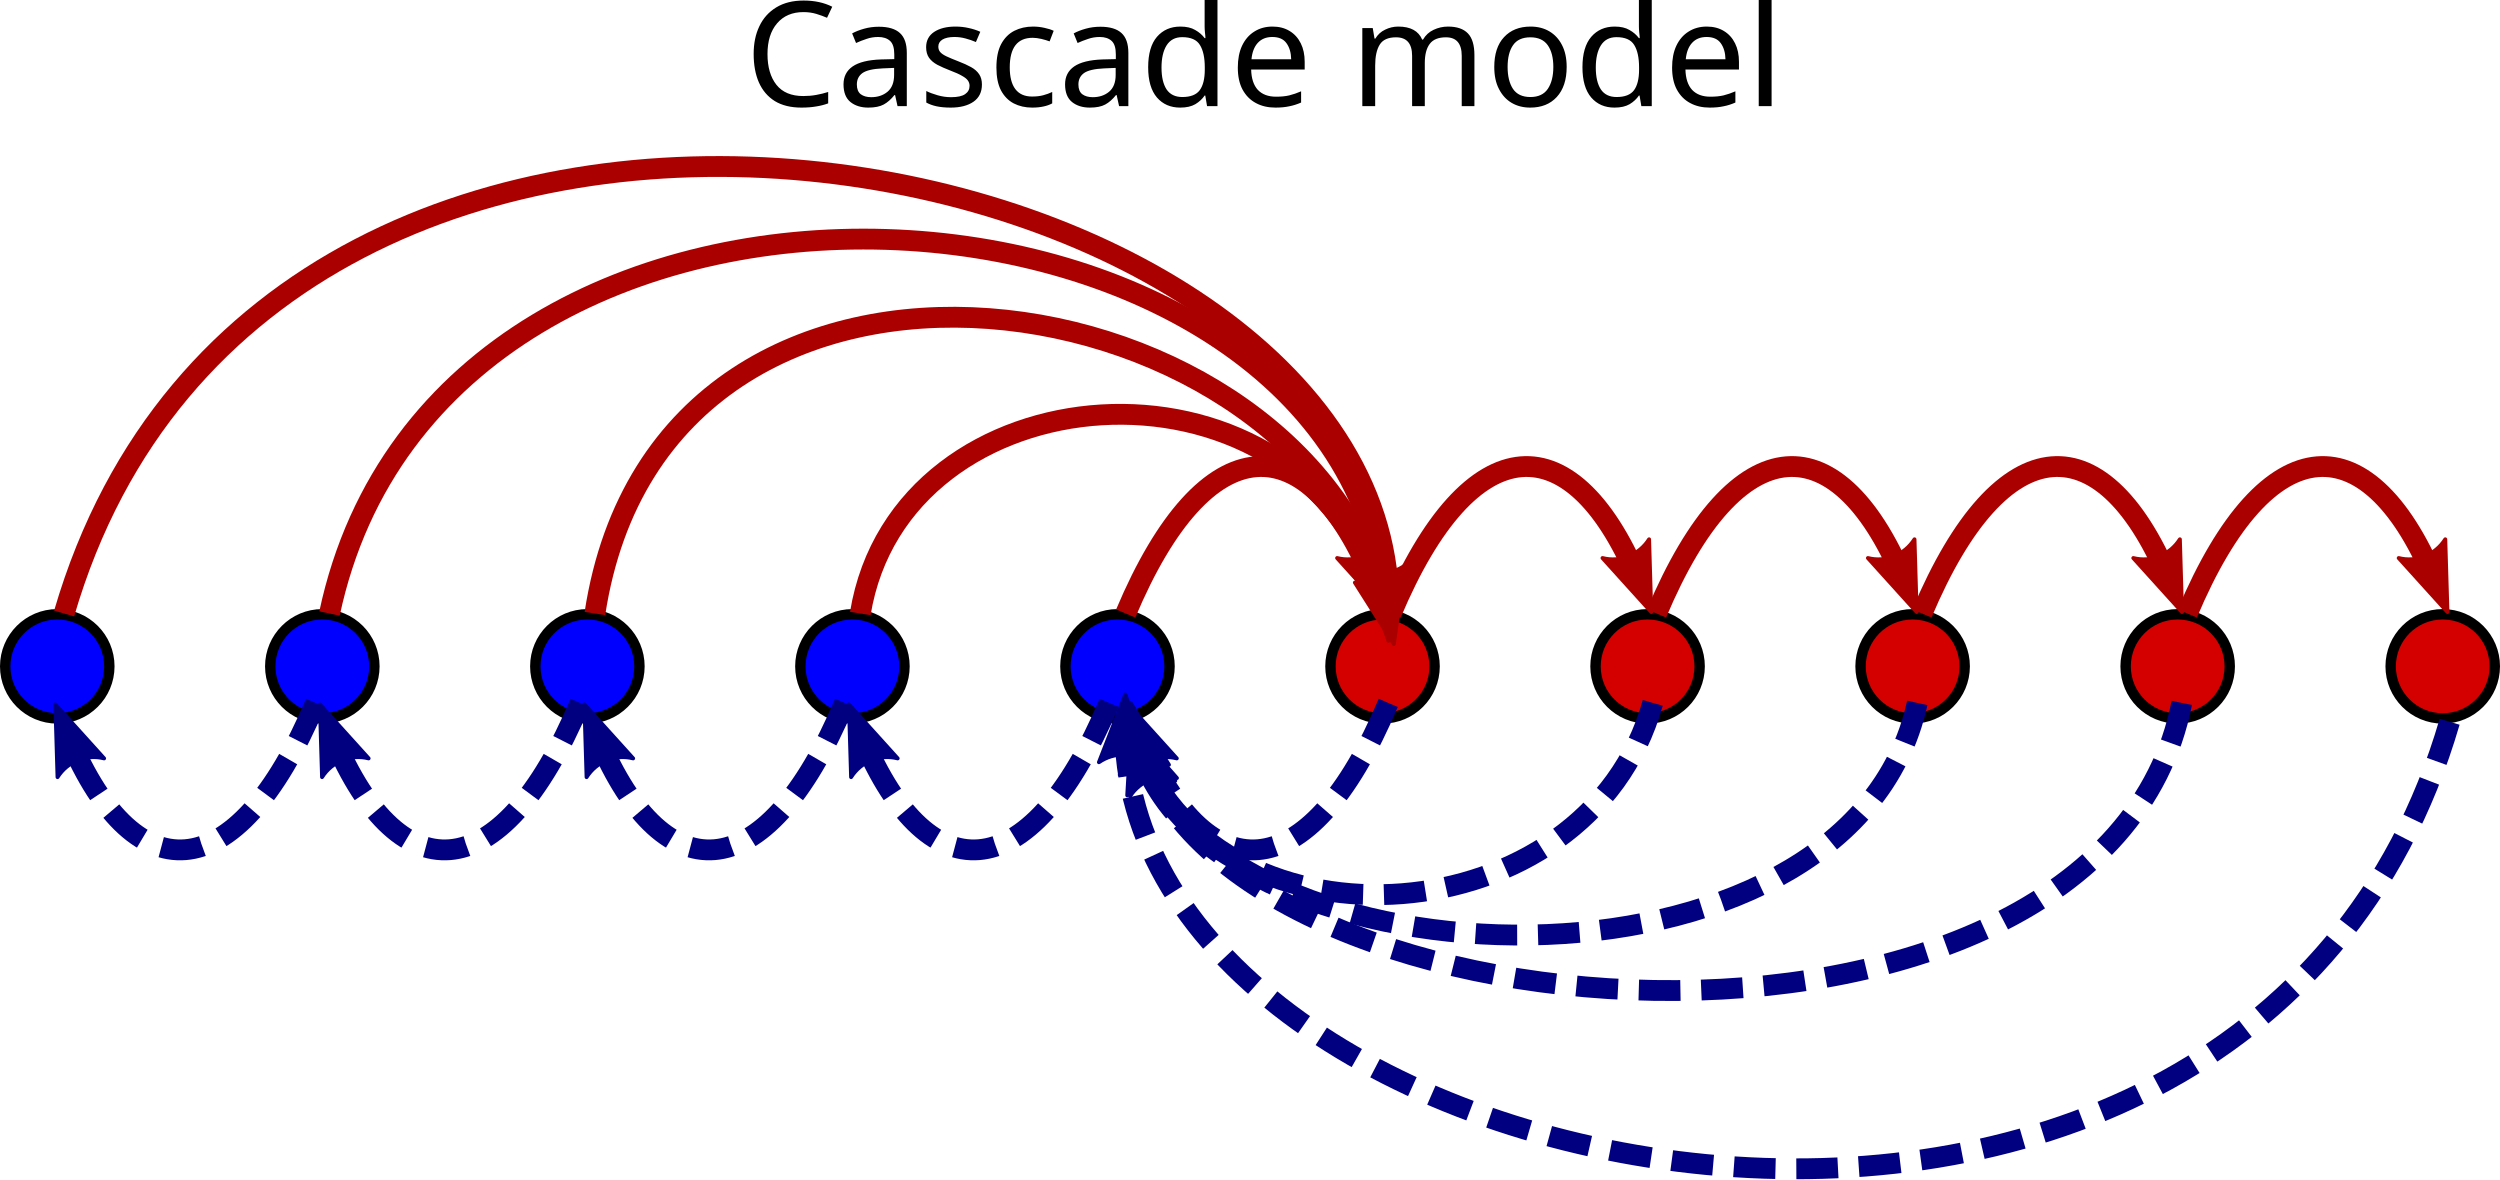
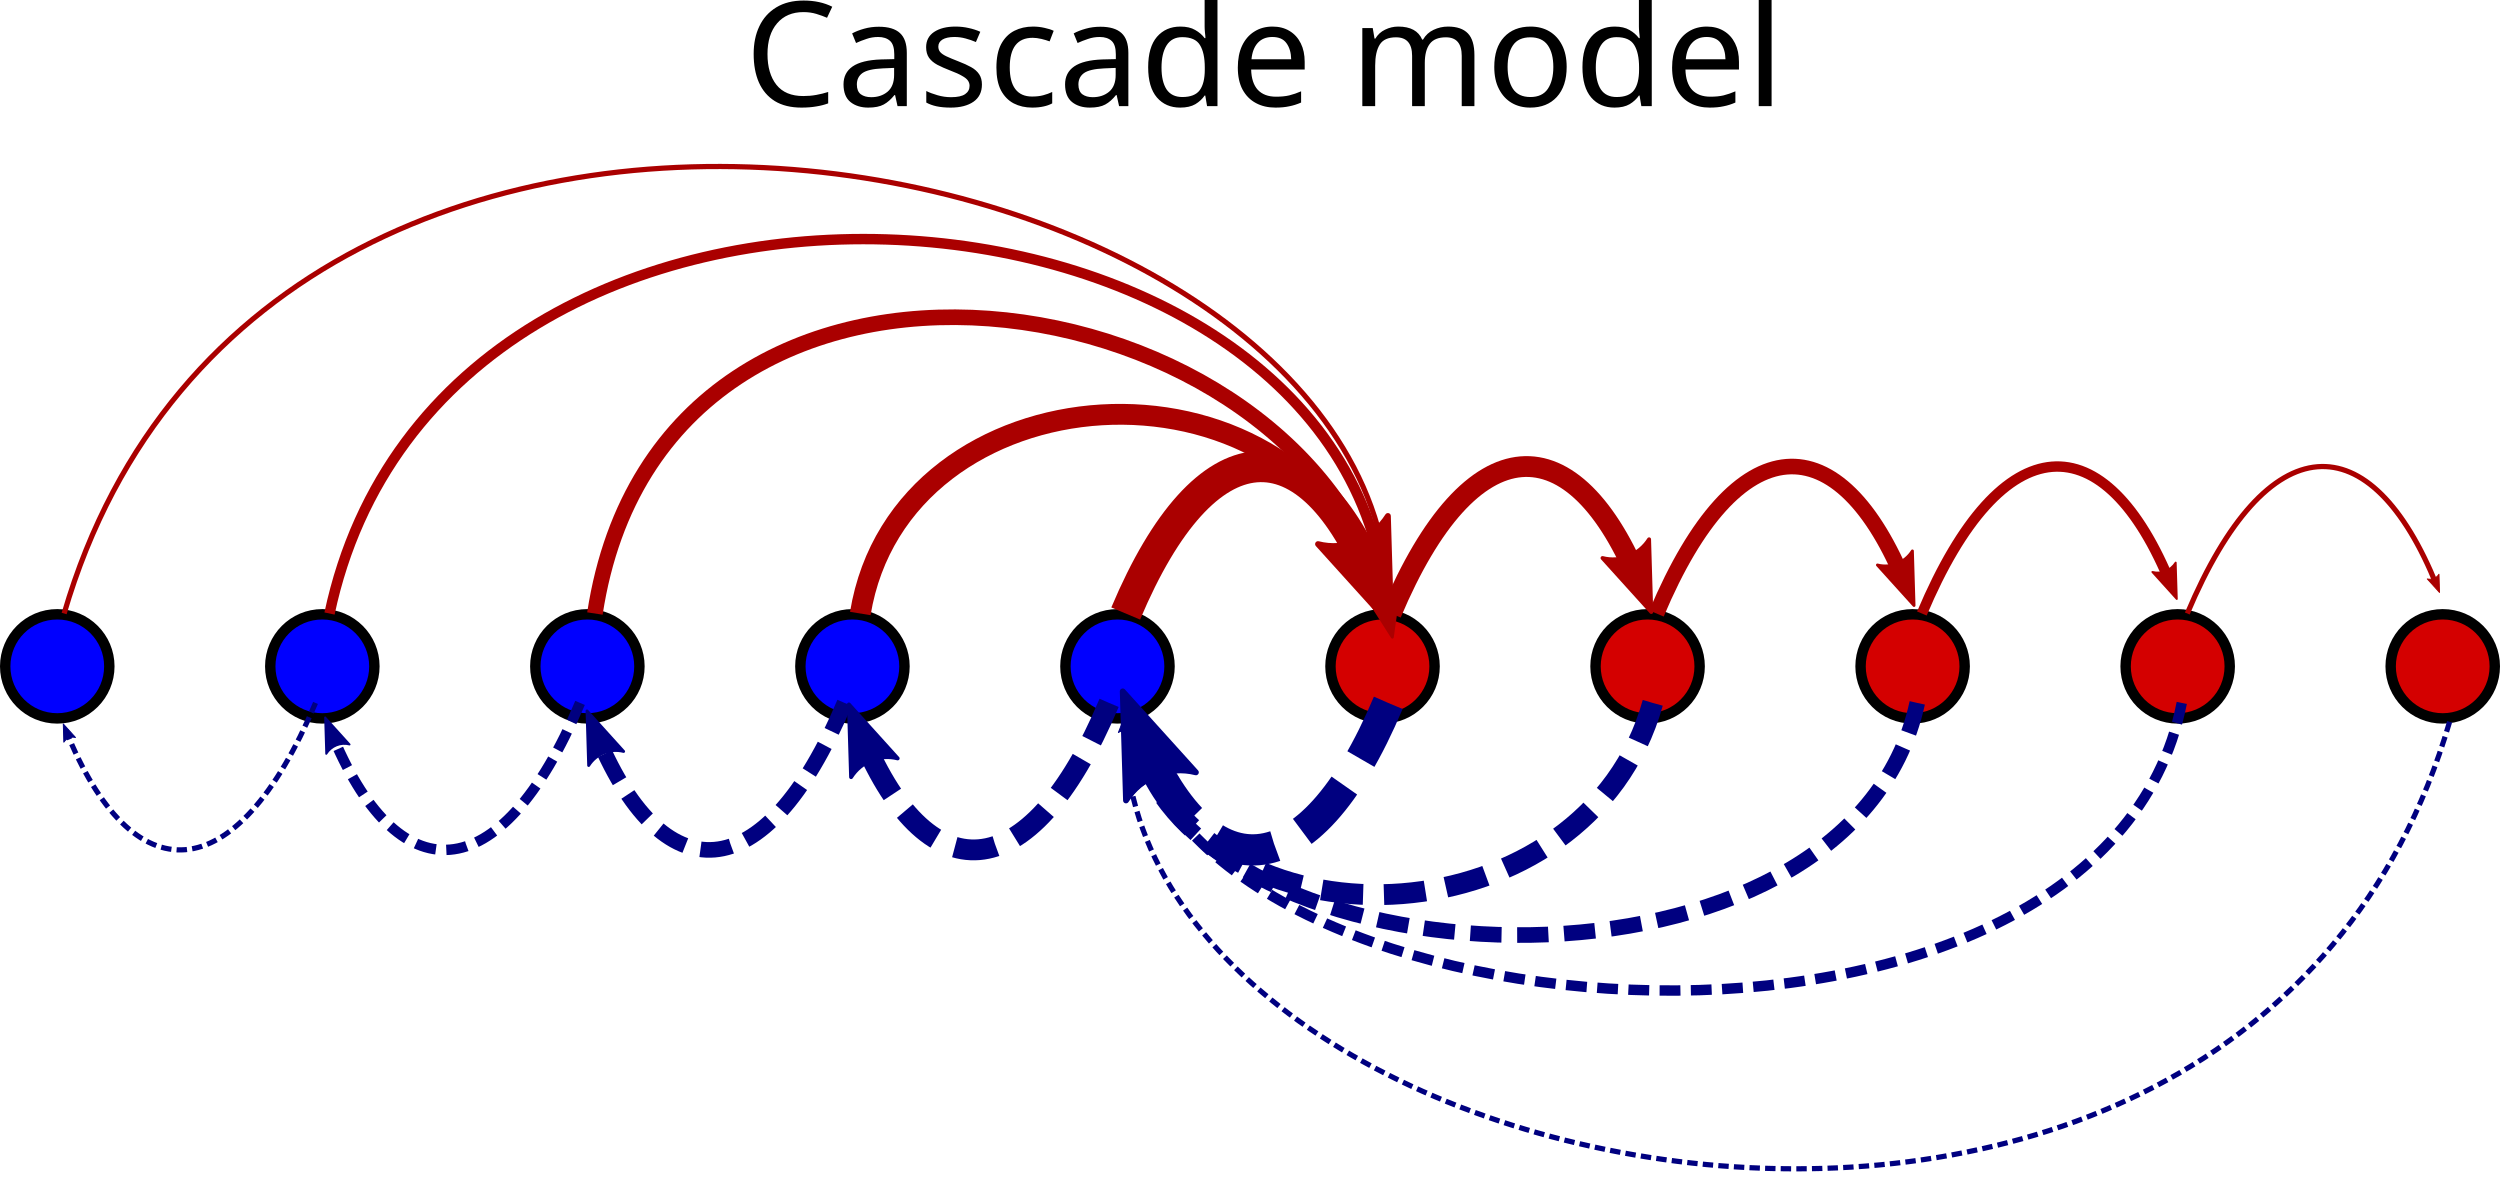
<svg xmlns="http://www.w3.org/2000/svg" width="240.091" height="113.248" id="svg2" version="1.1">
  <defs id="defs4">
    <marker style="overflow:visible" id="Arrow2Send" refX="0" refY="0" orient="auto">
      <path transform="matrix(-0.3,0,0,-0.3,0.69,0)" d="M 8.719,4.034 -2.207,0.016 8.719,-4.002 c -1.745,2.372 -1.735,5.617 -6e-7,8.035 z" style="font-size:12px;fill-rule:evenodd;stroke-width:0.625;stroke-linejoin:round" id="path4544" />
    </marker>
    <marker style="overflow:visible" id="Arrow2Sstart" refX="0" refY="0" orient="auto">
      <path transform="matrix(0.3,0,0,0.3,-0.69,0)" d="M 8.719,4.034 -2.207,0.016 8.719,-4.002 c -1.745,2.372 -1.735,5.617 -6e-7,8.035 z" style="font-size:12px;fill-rule:evenodd;stroke-width:0.625;stroke-linejoin:round" id="path4541" />
    </marker>
    <marker style="overflow:visible" id="Arrow2Send-4" refX="0" refY="0" orient="auto">
      <path transform="matrix(-0.3,0,0,-0.3,0.69,0)" d="M 8.719,4.034 -2.207,0.016 8.719,-4.002 c -1.745,2.372 -1.735,5.617 -6e-7,8.035 z" style="font-size:12px;fill-rule:evenodd;stroke-width:0.625;stroke-linejoin:round" id="path4544-5" />
    </marker>
    <marker style="overflow:visible" id="Arrow2Send-3" refX="0" refY="0" orient="auto">
      <path transform="matrix(-0.3,0,0,-0.3,0.69,0)" d="M 8.719,4.034 -2.207,0.016 8.719,-4.002 c -1.745,2.372 -1.735,5.617 -6e-7,8.035 z" style="font-size:12px;fill-rule:evenodd;stroke-width:0.625;stroke-linejoin:round" id="path4544-52" />
    </marker>
    <marker style="overflow:visible" id="Arrow2Send-9" refX="0" refY="0" orient="auto">
      <path transform="matrix(-0.3,0,0,-0.3,0.69,0)" d="M 8.719,4.034 -2.207,0.016 8.719,-4.002 c -1.745,2.372 -1.735,5.617 -6e-7,8.035 z" style="font-size:12px;fill-rule:evenodd;stroke-width:0.625;stroke-linejoin:round" id="path4544-4" />
    </marker>
    <marker style="overflow:visible" id="Arrow2Send-0" refX="0" refY="0" orient="auto">
      <path transform="matrix(-0.3,0,0,-0.3,0.69,0)" d="M 8.719,4.034 -2.207,0.016 8.719,-4.002 c -1.745,2.372 -1.735,5.617 -6e-7,8.035 z" style="font-size:12px;fill-rule:evenodd;stroke-width:0.625;stroke-linejoin:round" id="path4544-59" />
    </marker>
    <marker style="overflow:visible" id="Arrow2Send-6" refX="0" refY="0" orient="auto">
      <path transform="matrix(-0.3,0,0,-0.3,0.69,0)" d="M 8.719,4.034 -2.207,0.016 8.719,-4.002 c -1.745,2.372 -1.735,5.617 -6e-7,8.035 z" style="font-size:12px;fill-rule:evenodd;stroke-width:0.625;stroke-linejoin:round" id="path4544-594" />
    </marker>
    <marker style="overflow:visible" id="Arrow2Send-43" refX="0" refY="0" orient="auto">
      <path transform="matrix(-0.3,0,0,-0.3,0.69,0)" d="M 8.719,4.034 -2.207,0.016 8.719,-4.002 c -1.745,2.372 -1.735,5.617 -6e-7,8.035 z" style="font-size:12px;fill-rule:evenodd;stroke-width:0.625;stroke-linejoin:round" id="path4544-54" />
    </marker>
    <marker style="overflow:visible" id="Arrow2Send-41" refX="0" refY="0" orient="auto">
      <path transform="matrix(-0.3,0,0,-0.3,0.69,0)" d="M 8.719,4.034 -2.207,0.016 8.719,-4.002 c -1.745,2.372 -1.735,5.617 -6e-7,8.035 z" style="font-size:12px;fill-rule:evenodd;stroke-width:0.625;stroke-linejoin:round" id="path4544-6" />
    </marker>
    <marker style="overflow:visible" id="Arrow2Send-1" refX="0" refY="0" orient="auto">
      <path transform="matrix(-0.3,0,0,-0.3,0.69,0)" d="M 8.719,4.034 -2.207,0.016 8.719,-4.002 c -1.745,2.372 -1.735,5.617 -6e-7,8.035 z" style="font-size:12px;fill-rule:evenodd;stroke-width:0.625;stroke-linejoin:round" id="path4544-58" />
    </marker>
    <marker style="overflow:visible" id="Arrow2Send-01" refX="0" refY="0" orient="auto">
      <path transform="matrix(-0.3,0,0,-0.3,0.69,0)" d="M 8.719,4.034 -2.207,0.016 8.719,-4.002 c -1.745,2.372 -1.735,5.617 -6e-7,8.035 z" style="font-size:12px;fill-rule:evenodd;stroke-width:0.625;stroke-linejoin:round" id="path4544-40" />
    </marker>
    <marker style="overflow:visible" id="Arrow2Send-91" refX="0" refY="0" orient="auto">
      <path transform="matrix(-0.3,0,0,-0.3,0.69,0)" d="M 8.719,4.034 -2.207,0.016 8.719,-4.002 c -1.745,2.372 -1.735,5.617 -6e-7,8.035 z" style="font-size:12px;fill-rule:evenodd;stroke-width:0.625;stroke-linejoin:round" id="path4544-7" />
    </marker>
    <marker style="overflow:visible" id="Arrow2Send-96" refX="0" refY="0" orient="auto">
      <path transform="matrix(-0.3,0,0,-0.3,0.69,0)" d="M 8.719,4.034 -2.207,0.016 8.719,-4.002 c -1.745,2.372 -1.735,5.617 -6e-7,8.035 z" style="font-size:12px;fill-rule:evenodd;stroke-width:0.625;stroke-linejoin:round" id="path4544-8" />
    </marker>
    <marker style="overflow:visible" id="Arrow2Send-30" refX="0" refY="0" orient="auto">
      <path transform="matrix(-0.3,0,0,-0.3,0.69,0)" d="M 8.719,4.034 -2.207,0.016 8.719,-4.002 c -1.745,2.372 -1.735,5.617 -6e-7,8.035 z" style="font-size:12px;fill-rule:evenodd;stroke-width:0.625;stroke-linejoin:round" id="path4544-2" />
    </marker>
    <marker style="overflow:visible" id="Arrow2Send-92" refX="0" refY="0" orient="auto">
      <path transform="matrix(-0.3,0,0,-0.3,0.69,0)" d="M 8.719,4.034 -2.207,0.016 8.719,-4.002 c -1.745,2.372 -1.735,5.617 -6e-7,8.035 z" style="font-size:12px;fill-rule:evenodd;stroke-width:0.625;stroke-linejoin:round" id="path4544-24" />
    </marker>
    <marker style="overflow:visible" id="Arrow2Send-8" refX="0" refY="0" orient="auto">
      <path transform="matrix(-0.3,0,0,-0.3,0.69,0)" d="M 8.719,4.034 -2.207,0.016 8.719,-4.002 c -1.745,2.372 -1.735,5.617 -6e-7,8.035 z" style="font-size:12px;fill-rule:evenodd;stroke-width:0.625;stroke-linejoin:round" id="path4544-72" />
    </marker>
    <marker style="overflow:visible" id="Arrow2Send-34" refX="0" refY="0" orient="auto">
      <path transform="matrix(-0.3,0,0,-0.3,0.69,0)" d="M 8.719,4.034 -2.207,0.016 8.719,-4.002 c -1.745,2.372 -1.735,5.617 -6e-7,8.035 z" style="font-size:12px;fill-rule:evenodd;stroke-width:0.625;stroke-linejoin:round" id="path4544-3" />
    </marker>
    <marker style="overflow:visible" id="Arrow2Send-32" refX="0" refY="0" orient="auto">
      <path transform="matrix(-0.3,0,0,-0.3,0.69,0)" d="M 8.719,4.034 -2.207,0.016 8.719,-4.002 c -1.745,2.372 -1.735,5.617 -6e-7,8.035 z" style="font-size:12px;fill-rule:evenodd;stroke-width:0.625;stroke-linejoin:round" id="path4544-76" />
    </marker>
    <marker style="overflow:visible" id="Arrow2Send-36" refX="0" refY="0" orient="auto">
      <path transform="matrix(-0.3,0,0,-0.3,0.69,0)" d="M 8.719,4.034 -2.207,0.016 8.719,-4.002 c -1.745,2.372 -1.735,5.617 -6e-7,8.035 z" style="font-size:12px;fill-rule:evenodd;stroke-width:0.625;stroke-linejoin:round" id="path4544-9" />
    </marker>
    <marker style="overflow:visible" id="Arrow2Send-33" refX="0" refY="0" orient="auto">
      <path transform="matrix(-0.3,0,0,-0.3,0.69,0)" d="M 8.719,4.034 -2.207,0.016 8.719,-4.002 c -1.745,2.372 -1.735,5.617 -6e-7,8.035 z" style="font-size:12px;fill-rule:evenodd;stroke-width:0.625;stroke-linejoin:round" id="path4544-0" />
    </marker>
    <marker style="overflow:visible" id="Arrow2SendL" refX="0" refY="0" orient="auto">
      <path transform="matrix(-0.3,0,0,-0.3,0.69,0)" d="M 8.719,4.034 -2.207,0.016 8.719,-4.002 c -1.745,2.372 -1.735,5.617 -6e-7,8.035 z" style="font-size:12px;fill:#000080;fill-rule:evenodd;stroke:#000080;stroke-width:0.625;stroke-linejoin:round" id="path3097" />
    </marker>
    <marker style="overflow:visible" id="Arrow2SendV" refX="0" refY="0" orient="auto">
      <path transform="matrix(-0.3,0,0,-0.3,0.69,0)" d="M 8.719,4.034 -2.207,0.016 8.719,-4.002 c -1.745,2.372 -1.735,5.617 -6e-7,8.035 z" style="font-size:12px;fill:#000080;fill-rule:evenodd;stroke:#000080;stroke-width:0.625;stroke-linejoin:round" id="path3100" />
    </marker>
    <marker style="overflow:visible" id="Arrow2Send8" refX="0" refY="0" orient="auto">
      <path transform="matrix(-0.3,0,0,-0.3,0.69,0)" d="M 8.719,4.034 -2.207,0.016 8.719,-4.002 c -1.745,2.372 -1.735,5.617 -6e-7,8.035 z" style="font-size:12px;fill:#000080;fill-rule:evenodd;stroke:#000080;stroke-width:0.625;stroke-linejoin:round" id="path3103" />
    </marker>
    <marker style="overflow:visible" id="Arrow2Sendr" refX="0" refY="0" orient="auto">
      <path transform="matrix(-0.3,0,0,-0.3,0.69,0)" d="M 8.719,4.034 -2.207,0.016 8.719,-4.002 c -1.745,2.372 -1.735,5.617 -6e-7,8.035 z" style="font-size:12px;fill:#000080;fill-rule:evenodd;stroke:#000080;stroke-width:0.625;stroke-linejoin:round" id="path3106" />
    </marker>
    <marker style="overflow:visible" id="Arrow2SendN" refX="0" refY="0" orient="auto">
      <path transform="matrix(-0.3,0,0,-0.3,0.69,0)" d="M 8.719,4.034 -2.207,0.016 8.719,-4.002 c -1.745,2.372 -1.735,5.617 -6e-7,8.035 z" style="font-size:12px;fill:#aa0000;fill-rule:evenodd;stroke:#aa0000;stroke-width:0.625;stroke-linejoin:round" id="path3109" />
    </marker>
    <marker style="overflow:visible" id="Arrow2Send2" refX="0" refY="0" orient="auto">
      <path transform="matrix(-0.3,0,0,-0.3,0.69,0)" d="M 8.719,4.034 -2.207,0.016 8.719,-4.002 c -1.745,2.372 -1.735,5.617 -6e-7,8.035 z" style="font-size:12px;fill:#aa0000;fill-rule:evenodd;stroke:#aa0000;stroke-width:0.625;stroke-linejoin:round" id="path3112" />
    </marker>
    <marker style="overflow:visible" id="Arrow2Send1" refX="0" refY="0" orient="auto">
      <path transform="matrix(-0.3,0,0,-0.3,0.69,0)" d="M 8.719,4.034 -2.207,0.016 8.719,-4.002 c -1.745,2.372 -1.735,5.617 -6e-7,8.035 z" style="font-size:12px;fill:#000080;fill-rule:evenodd;stroke:#000080;stroke-width:0.625;stroke-linejoin:round" id="path3115" />
    </marker>
    <marker style="overflow:visible" id="Arrow2Sendv" refX="0" refY="0" orient="auto">
      <path transform="matrix(-0.3,0,0,-0.3,0.69,0)" d="M 8.719,4.034 -2.207,0.016 8.719,-4.002 c -1.745,2.372 -1.735,5.617 -6e-7,8.035 z" style="font-size:12px;fill:#000080;fill-rule:evenodd;stroke:#000080;stroke-width:0.625;stroke-linejoin:round" id="path3118" />
    </marker>
    <marker style="overflow:visible" id="Arrow2SendT" refX="0" refY="0" orient="auto">
      <path transform="matrix(-0.3,0,0,-0.3,0.69,0)" d="M 8.719,4.034 -2.207,0.016 8.719,-4.002 c -1.745,2.372 -1.735,5.617 -6e-7,8.035 z" style="font-size:12px;fill:#aa0000;fill-rule:evenodd;stroke:#aa0000;stroke-width:0.625;stroke-linejoin:round" id="path3121" />
    </marker>
    <marker style="overflow:visible" id="Arrow2Sendrl" refX="0" refY="0" orient="auto">
      <path transform="matrix(-0.3,0,0,-0.3,0.69,0)" d="M 8.719,4.034 -2.207,0.016 8.719,-4.002 c -1.745,2.372 -1.735,5.617 -6e-7,8.035 z" style="font-size:12px;fill:#aa0000;fill-rule:evenodd;stroke:#aa0000;stroke-width:0.625;stroke-linejoin:round" id="path3124" />
    </marker>
    <marker style="overflow:visible" id="Arrow2SendrH" refX="0" refY="0" orient="auto">
      <path transform="matrix(-0.3,0,0,-0.3,0.69,0)" d="M 8.719,4.034 -2.207,0.016 8.719,-4.002 c -1.745,2.372 -1.735,5.617 -6e-7,8.035 z" style="font-size:12px;fill:#000080;fill-rule:evenodd;stroke:#000080;stroke-width:0.625;stroke-linejoin:round" id="path3127" />
    </marker>
    <marker style="overflow:visible" id="Arrow2SendH" refX="0" refY="0" orient="auto">
      <path transform="matrix(-0.3,0,0,-0.3,0.69,0)" d="M 8.719,4.034 -2.207,0.016 8.719,-4.002 c -1.745,2.372 -1.735,5.617 -6e-7,8.035 z" style="font-size:12px;fill:#aa0000;fill-rule:evenodd;stroke:#aa0000;stroke-width:0.625;stroke-linejoin:round" id="path3130" />
    </marker>
    <marker style="overflow:visible" id="Arrow2Sendy" refX="0" refY="0" orient="auto">
      <path transform="matrix(-0.3,0,0,-0.3,0.69,0)" d="M 8.719,4.034 -2.207,0.016 8.719,-4.002 c -1.745,2.372 -1.735,5.617 -6e-7,8.035 z" style="font-size:12px;fill:#000080;fill-rule:evenodd;stroke:#000080;stroke-width:0.625;stroke-linejoin:round" id="path3133" />
    </marker>
    <marker style="overflow:visible" id="Arrow2Send1V" refX="0" refY="0" orient="auto">
      <path transform="matrix(-0.3,0,0,-0.3,0.69,0)" d="M 8.719,4.034 -2.207,0.016 8.719,-4.002 c -1.745,2.372 -1.735,5.617 -6e-7,8.035 z" style="font-size:12px;fill:#aa0000;fill-rule:evenodd;stroke:#aa0000;stroke-width:0.625;stroke-linejoin:round" id="path3136" />
    </marker>
    <marker style="overflow:visible" id="Arrow2SendB" refX="0" refY="0" orient="auto">
      <path transform="matrix(-0.3,0,0,-0.3,0.69,0)" d="M 8.719,4.034 -2.207,0.016 8.719,-4.002 c -1.745,2.372 -1.735,5.617 -6e-7,8.035 z" style="font-size:12px;fill:#000080;fill-rule:evenodd;stroke:#000080;stroke-width:0.625;stroke-linejoin:round" id="path3139" />
    </marker>
    <marker style="overflow:visible" id="Arrow2SendTR" refX="0" refY="0" orient="auto">
      <path transform="matrix(-0.3,0,0,-0.3,0.69,0)" d="M 8.719,4.034 -2.207,0.016 8.719,-4.002 c -1.745,2.372 -1.735,5.617 -6e-7,8.035 z" style="font-size:12px;fill:#aa0000;fill-rule:evenodd;stroke:#aa0000;stroke-width:0.625;stroke-linejoin:round" id="path3142" />
    </marker>
    <marker style="overflow:visible" id="Arrow2SendP" refX="0" refY="0" orient="auto">
      <path transform="matrix(-0.3,0,0,-0.3,0.69,0)" d="M 8.719,4.034 -2.207,0.016 8.719,-4.002 c -1.745,2.372 -1.735,5.617 -6e-7,8.035 z" style="font-size:12px;fill:#aa0000;fill-rule:evenodd;stroke:#aa0000;stroke-width:0.625;stroke-linejoin:round" id="path3145" />
    </marker>
    <marker style="overflow:visible" id="Arrow2Send9" refX="0" refY="0" orient="auto">
      <path transform="matrix(-0.3,0,0,-0.3,0.69,0)" d="M 8.719,4.034 -2.207,0.016 8.719,-4.002 c -1.745,2.372 -1.735,5.617 -6e-7,8.035 z" style="font-size:12px;fill:#aa0000;fill-rule:evenodd;stroke:#aa0000;stroke-width:0.625;stroke-linejoin:round" id="path3148" />
    </marker>
    <marker style="overflow:visible" id="Arrow2SendLY" refX="0" refY="0" orient="auto">
      <path transform="matrix(-0.3,0,0,-0.3,0.69,0)" d="M 8.719,4.034 -2.207,0.016 8.719,-4.002 c -1.745,2.372 -1.735,5.617 -6e-7,8.035 z" style="font-size:12px;fill:#aa0000;fill-rule:evenodd;stroke:#aa0000;stroke-width:0.625;stroke-linejoin:round" id="path3378" />
    </marker>
    <marker style="overflow:visible" id="Arrow2SendVx" refX="0" refY="0" orient="auto">
      <path transform="matrix(-0.3,0,0,-0.3,0.69,0)" d="M 8.719,4.034 -2.207,0.016 8.719,-4.002 c -1.745,2.372 -1.735,5.617 -6e-7,8.035 z" style="font-size:12px;fill:#aa0000;fill-rule:evenodd;stroke:#aa0000;stroke-width:0.625;stroke-linejoin:round" id="path3381" />
    </marker>
    <marker style="overflow:visible" id="Arrow2Send8g" refX="0" refY="0" orient="auto">
      <path transform="matrix(-0.3,0,0,-0.3,0.69,0)" d="M 8.719,4.034 -2.207,0.016 8.719,-4.002 c -1.745,2.372 -1.735,5.617 -6e-7,8.035 z" style="font-size:12px;fill:#aa0000;fill-rule:evenodd;stroke:#aa0000;stroke-width:0.625;stroke-linejoin:round" id="path3384" />
    </marker>
    <marker style="overflow:visible" id="Arrow2SendrR" refX="0" refY="0" orient="auto">
      <path transform="matrix(-0.3,0,0,-0.3,0.69,0)" d="M 8.719,4.034 -2.207,0.016 8.719,-4.002 c -1.745,2.372 -1.735,5.617 -6e-7,8.035 z" style="font-size:12px;fill:#aa0000;fill-rule:evenodd;stroke:#aa0000;stroke-width:0.625;stroke-linejoin:round" id="path3387" />
    </marker>
    <marker style="overflow:visible" id="Arrow2SendN0" refX="0" refY="0" orient="auto">
      <path transform="matrix(-0.3,0,0,-0.3,0.69,0)" d="M 8.719,4.034 -2.207,0.016 8.719,-4.002 c -1.745,2.372 -1.735,5.617 -6e-7,8.035 z" style="font-size:12px;fill:#000080;fill-rule:evenodd;stroke:#000080;stroke-width:0.625;stroke-linejoin:round" id="path3390" />
    </marker>
    <marker style="overflow:visible" id="Arrow2Send2y" refX="0" refY="0" orient="auto">
      <path transform="matrix(-0.3,0,0,-0.3,0.69,0)" d="M 8.719,4.034 -2.207,0.016 8.719,-4.002 c -1.745,2.372 -1.735,5.617 -6e-7,8.035 z" style="font-size:12px;fill:#000080;fill-rule:evenodd;stroke:#000080;stroke-width:0.625;stroke-linejoin:round" id="path3393" />
    </marker>
    <marker style="overflow:visible" id="Arrow2Send1r" refX="0" refY="0" orient="auto">
      <path transform="matrix(-0.3,0,0,-0.3,0.69,0)" d="M 8.719,4.034 -2.207,0.016 8.719,-4.002 c -1.745,2.372 -1.735,5.617 -6e-7,8.035 z" style="font-size:12px;fill:#aa0000;fill-rule:evenodd;stroke:#aa0000;stroke-width:0.625;stroke-linejoin:round" id="path3396" />
    </marker>
    <marker style="overflow:visible" id="Arrow2Sendvk" refX="0" refY="0" orient="auto">
      <path transform="matrix(-0.3,0,0,-0.3,0.69,0)" d="M 8.719,4.034 -2.207,0.016 8.719,-4.002 c -1.745,2.372 -1.735,5.617 -6e-7,8.035 z" style="font-size:12px;fill:#aa0000;fill-rule:evenodd;stroke:#aa0000;stroke-width:0.625;stroke-linejoin:round" id="path3399" />
    </marker>
    <marker style="overflow:visible" id="Arrow2SendTv" refX="0" refY="0" orient="auto">
      <path transform="matrix(-0.3,0,0,-0.3,0.69,0)" d="M 8.719,4.034 -2.207,0.016 8.719,-4.002 c -1.745,2.372 -1.735,5.617 -6e-7,8.035 z" style="font-size:12px;fill:#000080;fill-rule:evenodd;stroke:#000080;stroke-width:0.625;stroke-linejoin:round" id="path3402" />
    </marker>
    <marker style="overflow:visible" id="Arrow2Sendrlb" refX="0" refY="0" orient="auto">
      <path transform="matrix(-0.3,0,0,-0.3,0.69,0)" d="M 8.719,4.034 -2.207,0.016 8.719,-4.002 c -1.745,2.372 -1.735,5.617 -6e-7,8.035 z" style="font-size:12px;fill:#000080;fill-rule:evenodd;stroke:#000080;stroke-width:0.625;stroke-linejoin:round" id="path3405" />
    </marker>
    <marker style="overflow:visible" id="Arrow2SendrHW" refX="0" refY="0" orient="auto">
      <path transform="matrix(-0.3,0,0,-0.3,0.69,0)" d="M 8.719,4.034 -2.207,0.016 8.719,-4.002 c -1.745,2.372 -1.735,5.617 -6e-7,8.035 z" style="font-size:12px;fill:#aa0000;fill-rule:evenodd;stroke:#aa0000;stroke-width:0.625;stroke-linejoin:round" id="path3408" />
    </marker>
    <marker style="overflow:visible" id="Arrow2SendHR" refX="0" refY="0" orient="auto">
      <path transform="matrix(-0.3,0,0,-0.3,0.69,0)" d="M 8.719,4.034 -2.207,0.016 8.719,-4.002 c -1.745,2.372 -1.735,5.617 -6e-7,8.035 z" style="font-size:12px;fill:#000080;fill-rule:evenodd;stroke:#000080;stroke-width:0.625;stroke-linejoin:round" id="path3411" />
    </marker>
    <marker style="overflow:visible" id="Arrow2SendyB" refX="0" refY="0" orient="auto">
      <path transform="matrix(-0.3,0,0,-0.3,0.69,0)" d="M 8.719,4.034 -2.207,0.016 8.719,-4.002 c -1.745,2.372 -1.735,5.617 -6e-7,8.035 z" style="font-size:12px;fill:#aa0000;fill-rule:evenodd;stroke:#aa0000;stroke-width:0.625;stroke-linejoin:round" id="path3414" />
    </marker>
    <marker style="overflow:visible" id="Arrow2Send1V9" refX="0" refY="0" orient="auto">
      <path transform="matrix(-0.3,0,0,-0.3,0.69,0)" d="M 8.719,4.034 -2.207,0.016 8.719,-4.002 c -1.745,2.372 -1.735,5.617 -6e-7,8.035 z" style="font-size:12px;fill:#000080;fill-rule:evenodd;stroke:#000080;stroke-width:0.625;stroke-linejoin:round" id="path3417" />
    </marker>
    <marker style="overflow:visible" id="Arrow2SendB0" refX="0" refY="0" orient="auto">
      <path transform="matrix(-0.3,0,0,-0.3,0.69,0)" d="M 8.719,4.034 -2.207,0.016 8.719,-4.002 c -1.745,2.372 -1.735,5.617 -6e-7,8.035 z" style="font-size:12px;fill:#aa0000;fill-rule:evenodd;stroke:#aa0000;stroke-width:0.625;stroke-linejoin:round" id="path3420" />
    </marker>
    <marker style="overflow:visible" id="Arrow2SendTRD" refX="0" refY="0" orient="auto">
      <path transform="matrix(-0.3,0,0,-0.3,0.69,0)" d="M 8.719,4.034 -2.207,0.016 8.719,-4.002 c -1.745,2.372 -1.735,5.617 -6e-7,8.035 z" style="font-size:12px;fill:#000080;fill-rule:evenodd;stroke:#000080;stroke-width:0.625;stroke-linejoin:round" id="path3423" />
    </marker>
    <marker style="overflow:visible" id="Arrow2SendPk" refX="0" refY="0" orient="auto">
      <path transform="matrix(-0.3,0,0,-0.3,0.69,0)" d="M 8.719,4.034 -2.207,0.016 8.719,-4.002 c -1.745,2.372 -1.735,5.617 -6e-7,8.035 z" style="font-size:12px;fill:#000080;fill-rule:evenodd;stroke:#000080;stroke-width:0.625;stroke-linejoin:round" id="path3426" />
    </marker>
    <marker style="overflow:visible" id="Arrow2Send9O" refX="0" refY="0" orient="auto">
      <path transform="matrix(-0.3,0,0,-0.3,0.69,0)" d="M 8.719,4.034 -2.207,0.016 8.719,-4.002 c -1.745,2.372 -1.735,5.617 -6e-7,8.035 z" style="font-size:12px;fill:#000080;fill-rule:evenodd;stroke:#000080;stroke-width:0.625;stroke-linejoin:round" id="path3429" />
    </marker>
    <marker style="overflow:visible" id="Arrow2Send8g-1" refX="0" refY="0" orient="auto">
      <path transform="matrix(-0.3,0,0,-0.3,0.69,0)" d="M 8.719,4.034 -2.207,0.016 8.719,-4.002 c -1.745,2.372 -1.735,5.617 -6e-7,8.035 z" style="font-size:12px;fill:#aa0000;fill-rule:evenodd;stroke:#aa0000;stroke-width:0.625;stroke-linejoin:round" id="path3384-7" />
    </marker>
    <marker style="overflow:visible" id="Arrow2Send8gW" refX="0" refY="0" orient="auto">
      <path transform="matrix(-0.3,0,0,-0.3,0.69,0)" d="M 8.719,4.034 -2.207,0.016 8.719,-4.002 c -1.745,2.372 -1.735,5.617 -6e-7,8.035 z" style="font-size:12px;fill:#000080;fill-rule:evenodd;stroke:#000080;stroke-width:0.625;stroke-linejoin:round" id="path4380" />
+     </marker>
+     <marker style="overflow:visible" id="Arrow2SendLY-3" refX="0" refY="0" orient="auto">
+       <path transform="matrix(-0.3,0,0,-0.3,0.69,0)" d="M 8.719,4.034 -2.207,0.016 8.719,-4.002 c -1.745,2.372 -1.735,5.617 -6e-7,8.035 z" style="font-size:12px;fill:#aa0000;fill-rule:evenodd;stroke:#aa0000;stroke-width:0.625;stroke-linejoin:round" id="path3378-5" />
    </marker>
  </defs>
  <g id="layer1" transform="translate(-137.0974,-376.9399)">
    <text id="text4343" y="387.132" x="208.618" style="font-size:14px;font-style:normal;font-weight:normal;line-height:125%;letter-spacing:0px;word-spacing:0px;fill:#000000;fill-opacity:1;stroke:none;font-family:Sans" xml:space="preserve">
      <tspan y="387.132" x="208.618" id="tspan4345">Cascade model</tspan>
    </text>
-     <g id="g3130">
-       <path transform="translate(-42.40259,93.57143)" style="fill:#0000ff;stroke:#000000;stroke-width:1;stroke-linecap:round;stroke-linejoin:round;stroke-miterlimit:4;stroke-dasharray:none;stroke-dashoffset:0" id="path2994-3-2-1" d="m 190,347.362 c 0,2.761 -2.239,5 -5,5 -2.761,0 -5,-2.239 -5,-5 0,-2.761 2.239,-5 5,-5 2.761,0 5,2.239 5,5 z" />
-       <path transform="translate(-16.94805,93.57143)" style="fill:#0000ff;stroke:#000000;stroke-width:1;stroke-linecap:round;stroke-linejoin:round;stroke-miterlimit:4;stroke-dasharray:none;stroke-dashoffset:0" id="path2994-3-2-7" d="m 190,347.362 c 0,2.761 -2.239,5 -5,5 -2.761,0 -5,-2.239 -5,-5 0,-2.761 2.239,-5 5,-5 2.761,0 5,2.239 5,5 z" />
-       <path transform="translate(33.96105,93.57143)" style="fill:#0000ff;stroke:#000000;stroke-width:1;stroke-linecap:round;stroke-linejoin:round;stroke-miterlimit:4;stroke-dasharray:none;stroke-dashoffset:0" id="path2994-3-2-4" d="m 190,347.362 c 0,2.761 -2.239,5 -5,5 -2.761,0 -5,-2.239 -5,-5 0,-2.761 2.239,-5 5,-5 2.761,0 5,2.239 5,5 z" />
-       <path transform="translate(8.5065,93.57143)" style="fill:#0000ff;stroke:#000000;stroke-width:1;stroke-linecap:round;stroke-linejoin:round;stroke-miterlimit:4;stroke-dasharray:none;stroke-dashoffset:0" id="path2994-3-2-0" d="m 190,347.362 c 0,2.761 -2.239,5 -5,5 -2.761,0 -5,-2.239 -5,-5 0,-2.761 2.239,-5 5,-5 2.761,0 5,2.239 5,5 z" />
-       <path transform="translate(59.41558,93.57143)" style="fill:#0000ff;stroke:#000000;stroke-width:1;stroke-linecap:round;stroke-linejoin:round;stroke-miterlimit:4;stroke-dasharray:none;stroke-dashoffset:0" id="path2994-3-2-9" d="m 190,347.362 c 0,2.761 -2.239,5 -5,5 -2.761,0 -5,-2.239 -5,-5 0,-2.761 2.239,-5 5,-5 2.761,0 5,2.239 5,5 z" />
-       <path transform="translate(186.6883,93.57143)" style="fill:#d40000;stroke:#000000;stroke-width:1;stroke-linecap:round;stroke-linejoin:round;stroke-miterlimit:4;stroke-dasharray:none;stroke-dashoffset:0" id="path2994-4" d="m 190,347.362 c 0,2.761 -2.239,5 -5,5 -2.761,0 -5,-2.239 -5,-5 0,-2.761 2.239,-5 5,-5 2.761,0 5,2.239 5,5 z" />
-       <path transform="translate(161.2338,93.57143)" style="fill:#d40000;stroke:#000000;stroke-width:1;stroke-linecap:round;stroke-linejoin:round;stroke-miterlimit:4;stroke-dasharray:none;stroke-dashoffset:0" id="path2994-8" d="m 190,347.362 c 0,2.761 -2.239,5 -5,5 -2.761,0 -5,-2.239 -5,-5 0,-2.761 2.239,-5 5,-5 2.761,0 5,2.239 5,5 z" />
-       <path transform="translate(135.7792,93.57143)" style="fill:#d40000;stroke:#000000;stroke-width:1;stroke-linecap:round;stroke-linejoin:round;stroke-miterlimit:4;stroke-dasharray:none;stroke-dashoffset:0" id="path2994-82" d="m 190,347.362 c 0,2.761 -2.239,5 -5,5 -2.761,0 -5,-2.239 -5,-5 0,-2.761 2.239,-5 5,-5 2.761,0 5,2.239 5,5 z" />
-       <path transform="translate(110.3247,93.57143)" style="fill:#d40000;stroke:#000000;stroke-width:1;stroke-linecap:round;stroke-linejoin:round;stroke-miterlimit:4;stroke-dasharray:none;stroke-dashoffset:0" id="path2994-45" d="m 190,347.362 c 0,2.761 -2.239,5 -5,5 -2.761,0 -5,-2.239 -5,-5 0,-2.761 2.239,-5 5,-5 2.761,0 5,2.239 5,5 z" />
-       <path transform="translate(84.87013,93.57143)" style="fill:#d40000;stroke:#000000;stroke-width:1;stroke-linecap:round;stroke-linejoin:round;stroke-miterlimit:4;stroke-dasharray:none;stroke-dashoffset:0" id="path2994-5" d="m 190,347.362 c 0,2.761 -2.239,5 -5,5 -2.761,0 -5,-2.239 -5,-5 0,-2.761 2.239,-5 5,-5 2.761,0 5,2.239 5,5 z" />
-       <path style="fill:none;stroke:#aa0000;stroke-width:2;stroke-linecap:butt;stroke-linejoin:miter;stroke-miterlimit:4;stroke-opacity:1;stroke-dasharray:none;marker-end:url(#Arrow2Send8g)" d="m 143.256,435.86 c 19.811,-67.95 128.087,-45.413 127.22,-0.079" id="path5894-5" />
-       <path style="fill:none;stroke:#aa0000;stroke-width:2;stroke-linecap:butt;stroke-linejoin:miter;stroke-miterlimit:4;stroke-opacity:1;stroke-dasharray:none;marker-end:url(#Arrow2Sendvk)" d="m 347.157,435.86 c 7.696,-18.279 17.625,-18.423 23.968,-2.651" id="path5894-5-4" />
-       <path style="fill:none;stroke:#aa0000;stroke-width:2;stroke-linecap:butt;stroke-linejoin:miter;stroke-miterlimit:4;stroke-opacity:1;stroke-dasharray:none;marker-end:url(#Arrow2SendVx)" d="m 321.669,435.86 c 7.696,-18.279 17.625,-18.423 23.968,-2.651" id="path5894-5-9" />
-       <path style="fill:none;stroke:#aa0000;stroke-width:2;stroke-linecap:butt;stroke-linejoin:miter;stroke-miterlimit:4;stroke-opacity:1;stroke-dasharray:none;marker-end:url(#Arrow2SendB0)" d="m 296.182,435.86 c 7.696,-18.279 17.625,-18.423 23.968,-2.651" id="path5894-5-93" />
-       <path style="fill:none;stroke:#aa0000;stroke-width:2;stroke-linecap:butt;stroke-linejoin:miter;stroke-miterlimit:4;stroke-opacity:1;stroke-dasharray:none;marker-end:url(#Arrow2SendrR)" d="m 270.694,435.86 c 7.696,-18.279 17.625,-18.423 23.968,-2.651" id="path5894-5-48" />
-       <path style="fill:none;stroke:#aa0000;stroke-width:2;stroke-linecap:butt;stroke-linejoin:miter;stroke-miterlimit:4;stroke-opacity:1;stroke-dasharray:none;marker-end:url(#Arrow2SendLY)" d="m 245.206,435.86 c 7.696,-18.279 17.625,-18.423 23.968,-2.651" id="path5894-5-8" />
-       <path style="fill:none;stroke:#aa0000;stroke-width:2;stroke-linecap:butt;stroke-linejoin:miter;stroke-miterlimit:4;stroke-opacity:1;stroke-dasharray:none;marker-end:url(#Arrow2Send1r)" d="m 219.719,435.86 c 3.86,-23.585 41.357,-26.529 49.689,-2.284" id="path5894-5-2" />
-       <path style="fill:none;stroke:#aa0000;stroke-width:2;stroke-linecap:butt;stroke-linejoin:miter;stroke-miterlimit:4;stroke-opacity:1;stroke-dasharray:none;marker-end:url(#Arrow2SendrHW)" d="m 194.231,435.86 c 6.555,-42.816 68.996,-32.814 76.145,0.288" id="path5894-5-98" />
-       <path style="fill:none;stroke:#aa0000;stroke-width:2;stroke-linecap:butt;stroke-linejoin:miter;stroke-miterlimit:4;stroke-opacity:1;stroke-dasharray:none;marker-end:url(#Arrow2SendyB)" d="m 168.743,435.86 c 10.873,-51.101 97.85,-44.429 101.499,-0.814" id="path5894-5-49" />
-       <path style="fill:none;stroke:#000080;stroke-width:2;stroke-linecap:butt;stroke-linejoin:miter;stroke-miterlimit:4;stroke-opacity:1;stroke-dasharray:4, 2;stroke-dashoffset:0;marker-end:url(#Arrow2Send2y)" d="m 167.399,444.446 c -7.696,18.279 -17.625,18.423 -23.968,2.651" id="path5894-5-1" />
-       <path style="fill:none;stroke:#000080;stroke-width:2;stroke-linecap:butt;stroke-linejoin:miter;stroke-miterlimit:4;stroke-opacity:1;stroke-dasharray:4, 2;stroke-dashoffset:0;marker-end:url(#Arrow2SendPk)" d="m 346.626,444.446 c -7.696,39.266 -94.054,33.482 -100.396,2.651" id="path5894-5-1-1" />
-       <path style="fill:none;stroke:#000080;stroke-width:2;stroke-linecap:butt;stroke-linejoin:miter;stroke-miterlimit:4;stroke-opacity:1;stroke-dasharray:4, 2;stroke-dashoffset:0;marker-end:url(#Arrow2SendHR)" d="m 321.223,444.446 c -6.515,30.098 -67.575,27.837 -74.675,4.489" id="path5894-5-1-19" />
-       <path style="fill:none;stroke:#000080;stroke-width:2;stroke-linecap:butt;stroke-linejoin:miter;stroke-miterlimit:4;stroke-opacity:1;stroke-dasharray:4, 2;stroke-dashoffset:0;marker-end:url(#Arrow2SendTRD)" d="m 295.819,444.446 c -6.256,22.601 -41.48,24.756 -49.322,4.489" id="path5894-5-1-0" />
-       <path style="fill:none;stroke:#000080;stroke-width:2;stroke-linecap:butt;stroke-linejoin:miter;stroke-miterlimit:4;stroke-opacity:1;stroke-dasharray:4, 2;stroke-dashoffset:0;marker-end:url(#Arrow2SendTv)" d="m 270.416,444.446 c -7.696,18.279 -17.625,18.423 -23.968,2.651" id="path5894-5-1-8" />
-       <path style="fill:none;stroke:#000080;stroke-width:2;stroke-linecap:butt;stroke-linejoin:miter;stroke-miterlimit:4;stroke-opacity:1;stroke-dasharray:4, 2;stroke-dashoffset:0;marker-end:url(#Arrow2SendN0)" d="m 243.609,444.446 c -7.696,18.279 -17.625,18.423 -23.968,2.651" id="path5894-5-1-95" />
-       <path style="fill:none;stroke:#000080;stroke-width:2;stroke-linecap:butt;stroke-linejoin:miter;stroke-miterlimit:4;stroke-opacity:1;stroke-dasharray:4, 2;stroke-dashoffset:0;marker-end:url(#Arrow2Send1V9)" d="m 218.206,444.446 c -7.696,18.279 -17.625,18.423 -23.968,2.651" id="path5894-5-1-191" />
-       <path style="fill:none;stroke:#000080;stroke-width:2;stroke-linecap:butt;stroke-linejoin:miter;stroke-miterlimit:4;stroke-opacity:1;stroke-dasharray:4, 2;stroke-dashoffset:0;marker-end:url(#Arrow2Send9O)" d="m 192.802,444.446 c -7.696,18.279 -17.625,18.423 -23.968,2.651" id="path5894-5-1-15" />
-       <path style="fill:none;stroke:#000080;stroke-width:2;stroke-linecap:butt;stroke-linejoin:miter;stroke-miterlimit:4;stroke-opacity:1;stroke-dasharray:4, 2;stroke-dashoffset:0;marker-end:url(#Arrow2Send8gW)" d="m 372.348,446.259 c -19.811,67.95 -128.087,45.413 -127.22,0.079" id="path5894-5-40" />
-     </g>
+     <circle r="5" cy="440.934" cx="142.597" id="path2994-3-2-1" style="fill:#0000ff;stroke:#000000;stroke-width:1;stroke-linecap:round;stroke-linejoin:round;stroke-miterlimit:4;stroke-dasharray:none;stroke-dashoffset:0" />
+     <circle r="5" cy="440.934" cx="168.052" id="path2994-3-2-7" style="fill:#0000ff;stroke:#000000;stroke-width:1;stroke-linecap:round;stroke-linejoin:round;stroke-miterlimit:4;stroke-dasharray:none;stroke-dashoffset:0" />
+     <circle r="5" cy="440.934" cx="218.961" id="path2994-3-2-4" style="fill:#0000ff;stroke:#000000;stroke-width:1;stroke-linecap:round;stroke-linejoin:round;stroke-miterlimit:4;stroke-dasharray:none;stroke-dashoffset:0" />
+     <circle r="5" cy="440.934" cx="193.506" id="path2994-3-2-0" style="fill:#0000ff;stroke:#000000;stroke-width:1;stroke-linecap:round;stroke-linejoin:round;stroke-miterlimit:4;stroke-dasharray:none;stroke-dashoffset:0" />
+     <circle r="5" cy="440.934" cx="244.416" id="path2994-3-2-9" style="fill:#0000ff;stroke:#000000;stroke-width:1;stroke-linecap:round;stroke-linejoin:round;stroke-miterlimit:4;stroke-dasharray:none;stroke-dashoffset:0" />
+     <circle r="5" cy="440.934" cx="371.688" id="path2994-4" style="fill:#d40000;stroke:#000000;stroke-width:1;stroke-linecap:round;stroke-linejoin:round;stroke-miterlimit:4;stroke-dasharray:none;stroke-dashoffset:0" />
+     <circle r="5" cy="440.934" cx="346.234" id="path2994-8" style="fill:#d40000;stroke:#000000;stroke-width:1;stroke-linecap:round;stroke-linejoin:round;stroke-miterlimit:4;stroke-dasharray:none;stroke-dashoffset:0" />
+     <circle r="5" cy="440.934" cx="320.779" id="path2994-82" style="fill:#d40000;stroke:#000000;stroke-width:1;stroke-linecap:round;stroke-linejoin:round;stroke-miterlimit:4;stroke-dasharray:none;stroke-dashoffset:0" />
+     <circle r="5" cy="440.934" cx="295.325" id="path2994-45" style="fill:#d40000;stroke:#000000;stroke-width:1;stroke-linecap:round;stroke-linejoin:round;stroke-miterlimit:4;stroke-dasharray:none;stroke-dashoffset:0" />
+     <circle r="5" cy="440.934" cx="269.87" id="path2994-5" style="fill:#d40000;stroke:#000000;stroke-width:1;stroke-linecap:round;stroke-linejoin:round;stroke-miterlimit:4;stroke-dasharray:none;stroke-dashoffset:0" />
+     <path id="path5894-5" d="m 143.256,435.86 c 19.811,-67.95 128.087,-45.413 127.22,-0.079" style="fill:none;stroke:#aa0000;stroke-width:0.5;stroke-linecap:butt;stroke-linejoin:miter;stroke-miterlimit:4;stroke-dasharray:none;stroke-opacity:1;marker-end:url(#Arrow2Send8g)" />
+     <path id="path5894-5-4" d="m 347.157,435.86 c 7.696,-18.279 17.625,-18.423 23.968,-2.651" style="fill:none;stroke:#aa0000;stroke-width:0.5;stroke-linecap:butt;stroke-linejoin:miter;stroke-miterlimit:4;stroke-dasharray:none;stroke-opacity:1;marker-end:url(#Arrow2Sendvk)" />
+     <path id="path5894-5-9" d="m 321.669,435.86 c 7.696,-18.279 17.625,-18.423 23.968,-2.651" style="fill:none;stroke:#aa0000;stroke-width:1;stroke-linecap:butt;stroke-linejoin:miter;stroke-miterlimit:4;stroke-dasharray:none;stroke-opacity:1;marker-end:url(#Arrow2SendVx)" />
+     <path id="path5894-5-93" d="m 296.182,435.86 c 7.696,-18.279 17.625,-18.423 23.968,-2.651" style="fill:none;stroke:#aa0000;stroke-width:1.5;stroke-linecap:butt;stroke-linejoin:miter;stroke-miterlimit:4;stroke-dasharray:none;stroke-opacity:1;marker-end:url(#Arrow2SendB0)" />
+     <path id="path5894-5-48" d="m 270.694,435.86 c 7.696,-18.279 17.625,-18.423 23.968,-2.651" style="fill:none;stroke:#aa0000;stroke-width:2;stroke-linecap:butt;stroke-linejoin:miter;stroke-miterlimit:4;stroke-dasharray:none;stroke-opacity:1;marker-end:url(#Arrow2SendrR)" />
+     <path id="path5894-5-8" d="m 245.206,435.86 c 7.696,-18.279 17.625,-18.423 23.968,-2.651" style="fill:none;stroke:#aa0000;stroke-width:3;stroke-linecap:butt;stroke-linejoin:miter;stroke-miterlimit:4;stroke-dasharray:none;stroke-opacity:1;marker-end:url(#Arrow2SendLY)" />
+     <path id="path5894-5-2" d="m 219.719,435.86 c 3.86,-23.585 41.357,-26.529 49.689,-2.284" style="fill:none;stroke:#aa0000;stroke-width:2;stroke-linecap:butt;stroke-linejoin:miter;stroke-miterlimit:4;stroke-dasharray:none;stroke-opacity:1;marker-end:url(#Arrow2Send1r)" />
+     <path id="path5894-5-98" d="m 194.231,435.86 c 6.555,-42.816 68.996,-32.814 76.145,0.288" style="fill:none;stroke:#aa0000;stroke-width:1.5;stroke-linecap:butt;stroke-linejoin:miter;stroke-miterlimit:4;stroke-dasharray:none;stroke-opacity:1;marker-end:url(#Arrow2SendrHW)" />
+     <path id="path5894-5-49" d="m 168.743,435.86 c 10.873,-51.101 97.85,-44.429 101.499,-0.814" style="fill:none;stroke:#aa0000;stroke-width:1;stroke-linecap:butt;stroke-linejoin:miter;stroke-miterlimit:4;stroke-dasharray:none;stroke-opacity:1;marker-end:url(#Arrow2SendyB)" />
+     <path id="path5894-5-1" d="m 167.399,444.446 c -7.696,18.279 -17.625,18.423 -23.968,2.651" style="fill:none;stroke:#000080;stroke-width:0.5;stroke-linecap:butt;stroke-linejoin:miter;stroke-miterlimit:4;stroke-dasharray:1,0.5;stroke-dashoffset:0;stroke-opacity:1;marker-end:url(#Arrow2Send2y)" />
+     <path id="path5894-5-1-1" d="m 346.626,444.446 c -7.696,39.266 -94.054,33.482 -100.396,2.651" style="fill:none;stroke:#000080;stroke-width:1;stroke-linecap:butt;stroke-linejoin:miter;stroke-miterlimit:4;stroke-dasharray:2,1;stroke-dashoffset:0;stroke-opacity:1;marker-end:url(#Arrow2SendPk)" />
+     <path id="path5894-5-1-19" d="m 321.223,444.446 c -6.515,30.098 -67.575,27.837 -74.675,4.489" style="fill:none;stroke:#000080;stroke-width:1.5;stroke-linecap:butt;stroke-linejoin:miter;stroke-miterlimit:4;stroke-dasharray:3,1.5;stroke-dashoffset:0;stroke-opacity:1;marker-end:url(#Arrow2SendHR)" />
+     <path id="path5894-5-1-0" d="m 295.819,444.446 c -6.256,22.601 -41.48,24.756 -49.322,4.489" style="fill:none;stroke:#000080;stroke-width:2;stroke-linecap:butt;stroke-linejoin:miter;stroke-miterlimit:4;stroke-dasharray:4, 2;stroke-dashoffset:0;stroke-opacity:1;marker-end:url(#Arrow2SendTRD)" />
+     <path id="path5894-5-1-8" d="m 270.416,444.446 c -7.696,18.279 -17.625,18.423 -23.968,2.651" style="fill:none;stroke:#000080;stroke-width:3;stroke-linecap:butt;stroke-linejoin:miter;stroke-miterlimit:4;stroke-dasharray:6,3;stroke-dashoffset:0;stroke-opacity:1;marker-end:url(#Arrow2SendTv)" />
+     <path id="path5894-5-1-95" d="m 243.609,444.446 c -7.696,18.279 -17.625,18.423 -23.968,2.651" style="fill:none;stroke:#000080;stroke-width:2;stroke-linecap:butt;stroke-linejoin:miter;stroke-miterlimit:4;stroke-dasharray:4, 2;stroke-dashoffset:0;stroke-opacity:1;marker-end:url(#Arrow2SendN0)" />
+     <path id="path5894-5-1-191" d="m 218.206,444.446 c -7.696,18.279 -17.625,18.423 -23.968,2.651" style="fill:none;stroke:#000080;stroke-width:1.5;stroke-linecap:butt;stroke-linejoin:miter;stroke-miterlimit:4;stroke-dasharray:3,1.5;stroke-dashoffset:0;stroke-opacity:1;marker-end:url(#Arrow2Send1V9)" />
+     <path id="path5894-5-1-15" d="m 192.802,444.446 c -7.696,18.279 -17.625,18.423 -23.968,2.651" style="fill:none;stroke:#000080;stroke-width:1;stroke-linecap:butt;stroke-linejoin:miter;stroke-miterlimit:4;stroke-dasharray:2,1;stroke-dashoffset:0;stroke-opacity:1;marker-end:url(#Arrow2Send9O)" />
+     <path id="path5894-5-40" d="m 372.348,446.259 c -19.811,67.95 -128.087,45.413 -127.22,0.079" style="fill:none;stroke:#000080;stroke-width:0.5;stroke-linecap:butt;stroke-linejoin:miter;stroke-miterlimit:4;stroke-dasharray:1,0.5;stroke-dashoffset:0;stroke-opacity:1;marker-end:url(#Arrow2Send8gW)" />
  </g>
</svg>
